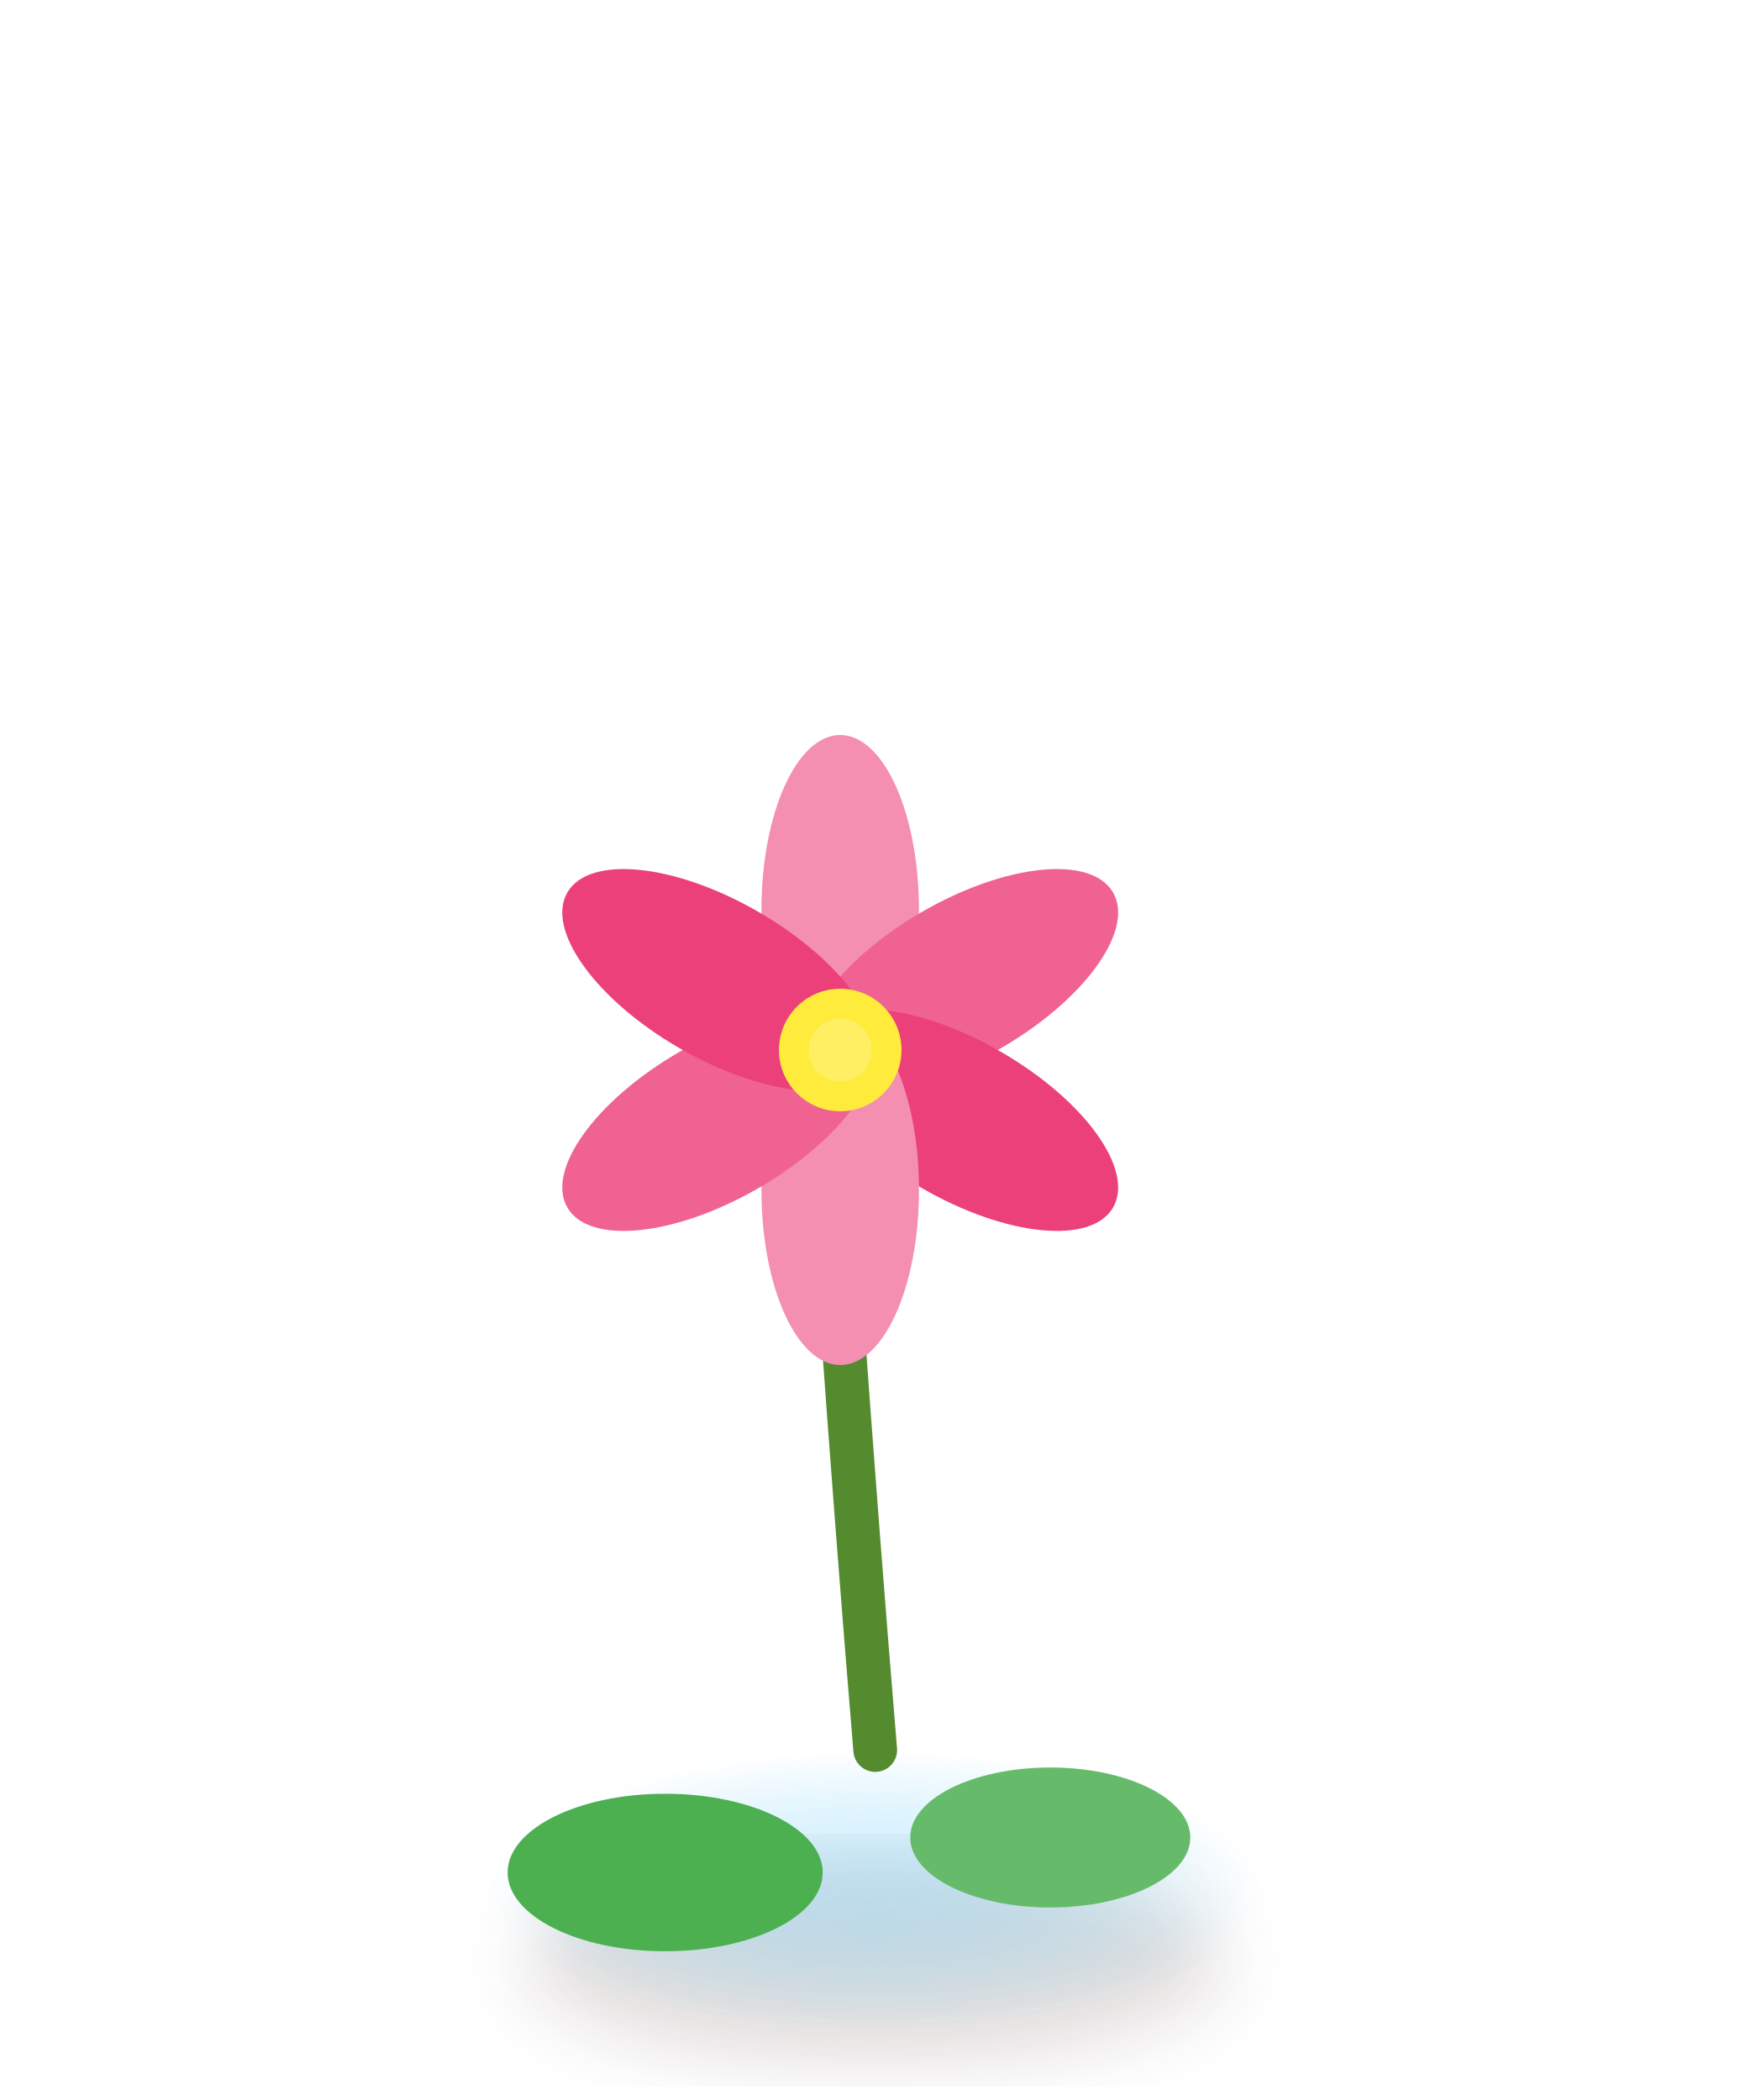
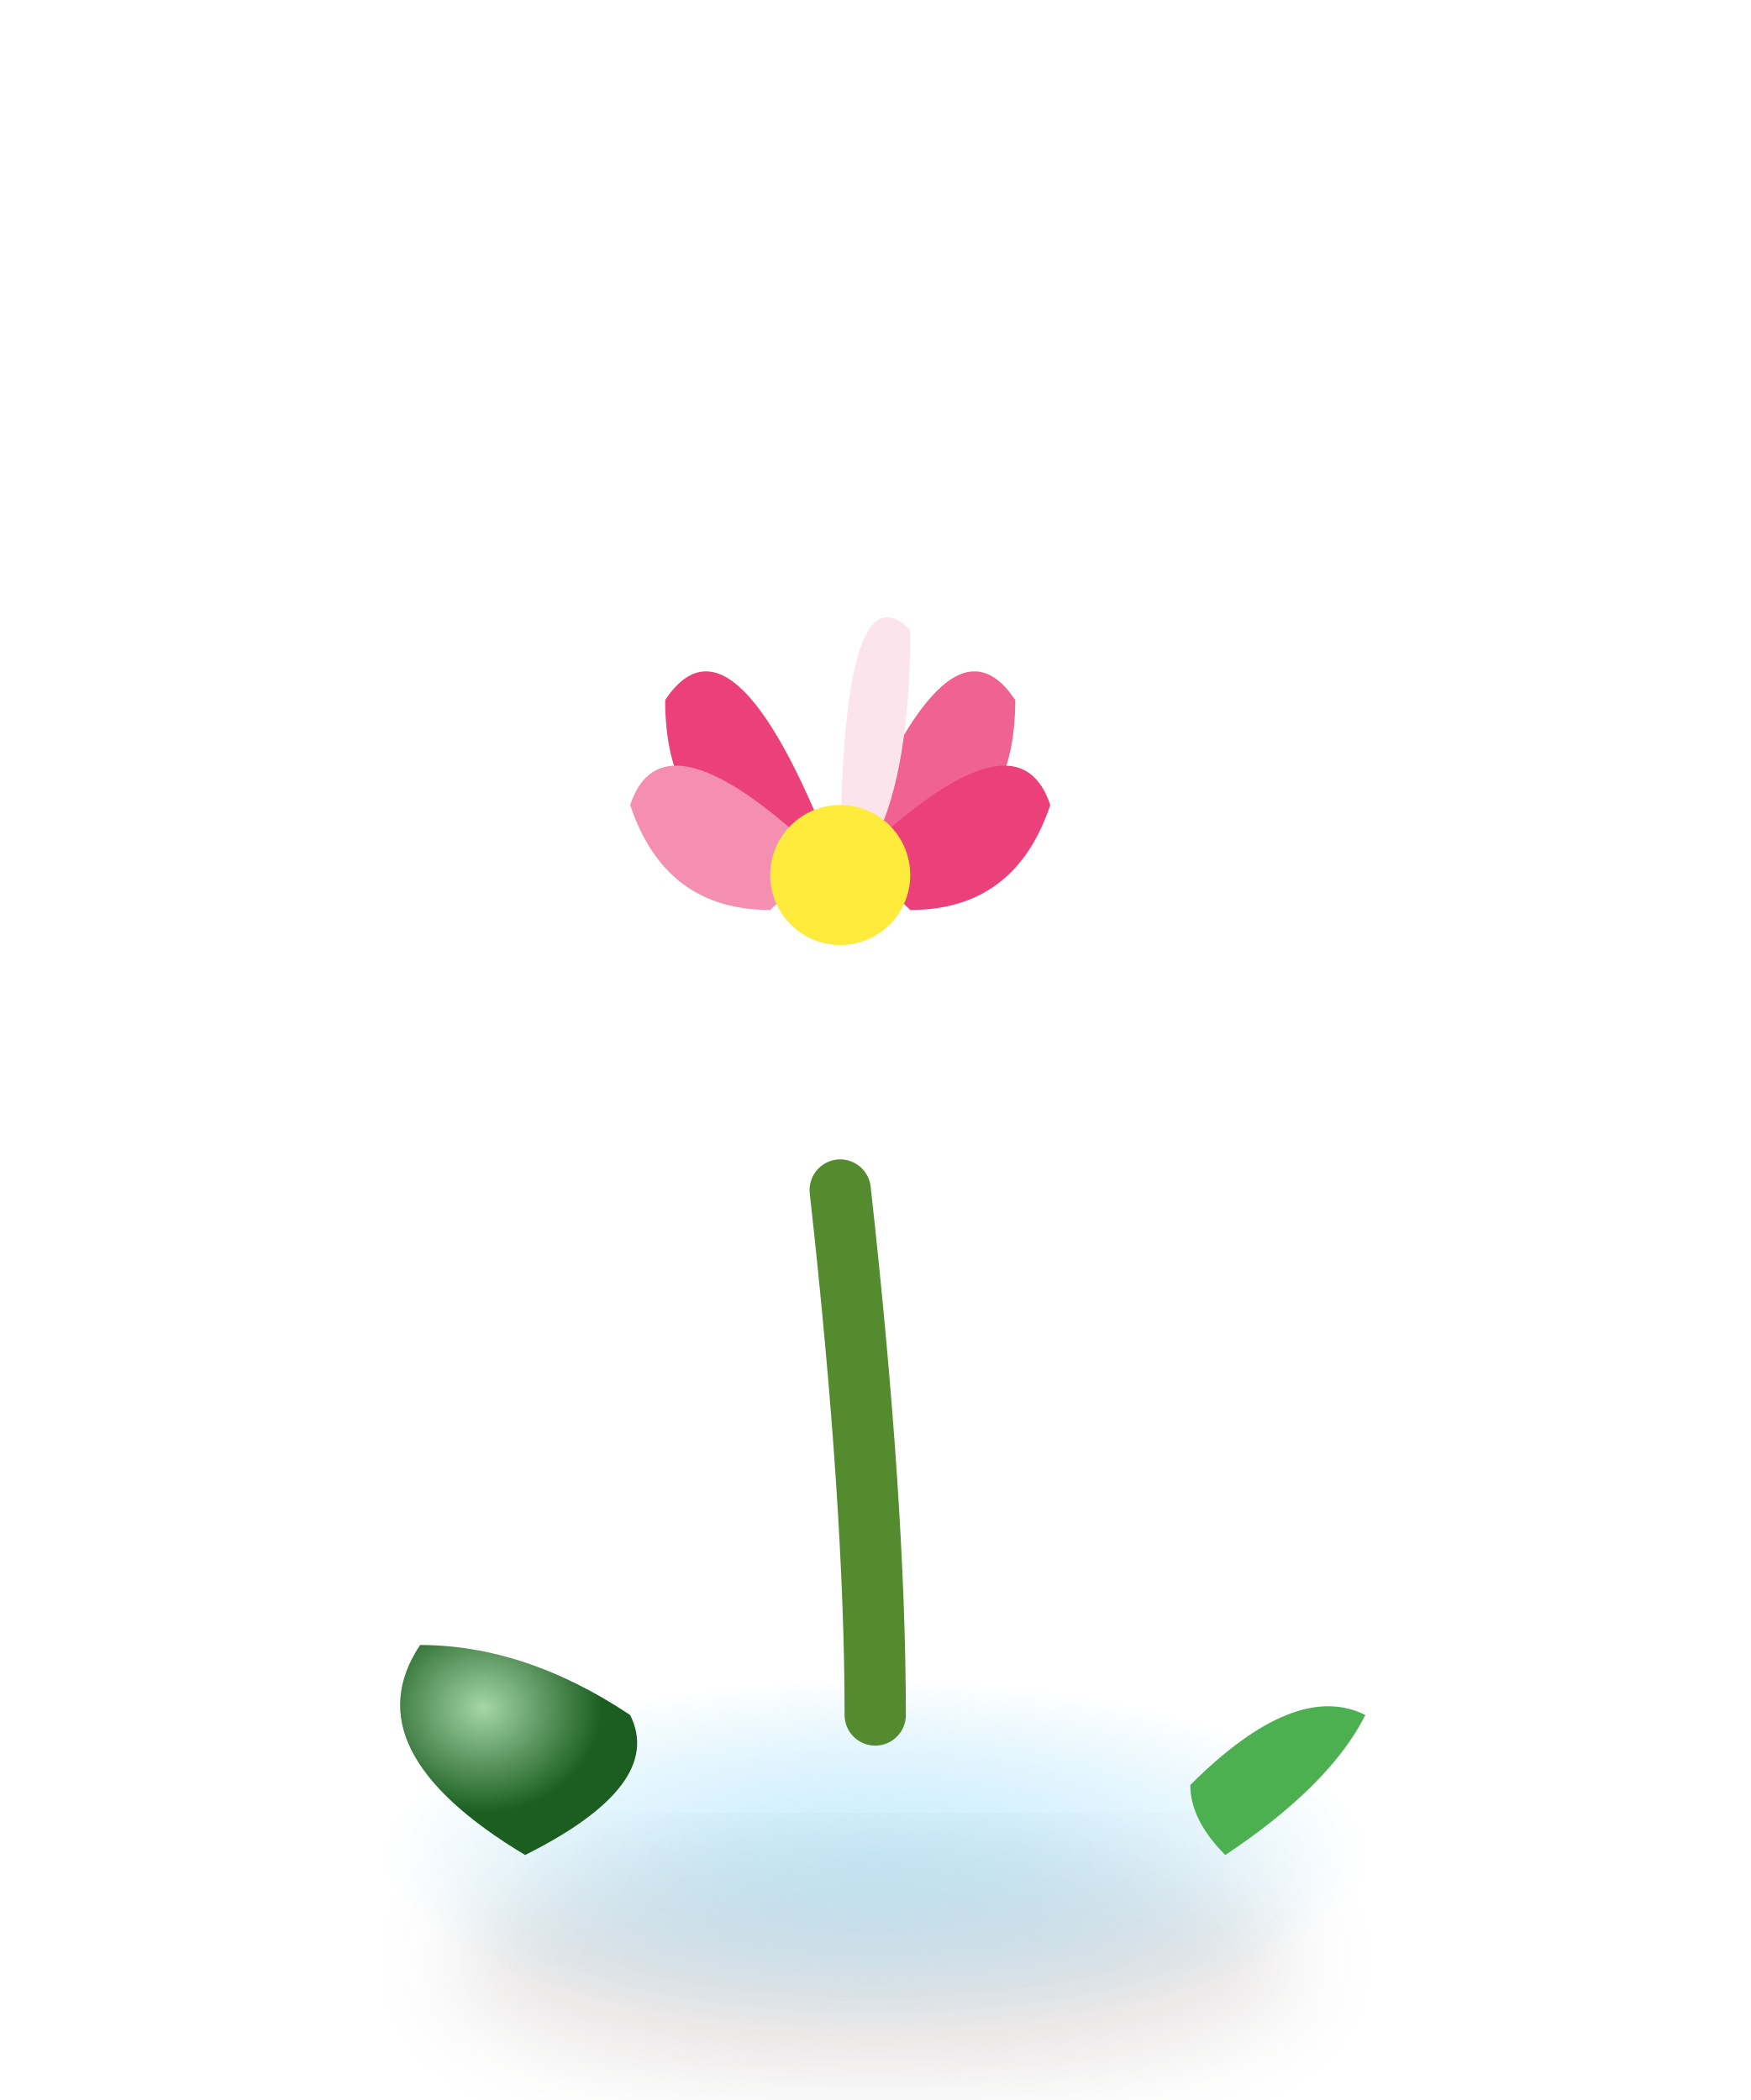
<svg xmlns="http://www.w3.org/2000/svg" viewBox="0 0 100 120">
  <defs>
    <radialGradient id="wG" cx="50%" cy="50%">
      <stop offset="0%" stop-color="#81D4FA" />
      <stop offset="100%" stop-color="#29B6F6" stop-opacity="0" />
    </radialGradient>
-     <filter id="sh">
-       <feGaussianBlur stdDeviation="2" />
+     <radialGradient id="padG" cx="35%" cy="30%">
+       <stop offset="0%" stop-color="#A5D6A7" />
+       <stop offset="100%" stop-color="#1B5E20" />
+     </radialGradient>
+     <filter id="s">
+       <feGaussianBlur stdDeviation="2.5" />
    </filter>
  </defs>
-   <ellipse cx="50" cy="112" rx="20" ry="6" fill="#3E2723" opacity="0.15" filter="url(#sh)" />
-   <ellipse cx="50" cy="108" rx="22" ry="8" fill="url(#wG)" opacity="0.4" />
-   <ellipse cx="38" cy="107" rx="9" ry="4.5" fill="#4CAF50" />
-   <ellipse cx="60" cy="105" rx="8" ry="4" fill="#66BB6A" />
-   <path d="M50 100 Q49 88 48 74" stroke="#558B2F" stroke-width="2.5" fill="none" stroke-linecap="round" />
-   <g transform="translate(48, 60)">
-     <ellipse cx="0" cy="-8" rx="4.5" ry="10" fill="#F48FB1" transform="rotate(0 0 0)" />
-     <ellipse cx="0" cy="-8" rx="4.5" ry="10" fill="#F06292" transform="rotate(60 0 0)" />
-     <ellipse cx="0" cy="-8" rx="4.5" ry="10" fill="#EC407A" transform="rotate(120 0 0)" />
-     <ellipse cx="0" cy="-8" rx="4.5" ry="10" fill="#F48FB1" transform="rotate(180 0 0)" />
-     <ellipse cx="0" cy="-8" rx="4.5" ry="10" fill="#F06292" transform="rotate(240 0 0)" />
-     <ellipse cx="0" cy="-8" rx="4.5" ry="10" fill="#EC407A" transform="rotate(300 0 0)" />
-     <circle cx="0" cy="0" r="3.5" fill="#FFEB3B" />
-     <circle cx="0" cy="0" r="1.8" fill="#FFF9C4" opacity="0.3" />
+   <ellipse cx="50" cy="112" rx="24" ry="7" fill="#3E2723" opacity="0.12" filter="url(#s)" />
+   <ellipse cx="50" cy="106" rx="28" ry="10" fill="url(#wG)" opacity="0.4" />
+   <path d="M30 106 Q20 100 24 94 Q30 94 36 98 Q38 102 30 106Z" fill="url(#padG)" />
+   <path d="M68 102 Q74 96 78 98 Q76 102 70 106 Q68 104 68 102Z" fill="#4CAF50" />
+   <path d="M50 98 Q50 86 48 68" stroke="#558B2F" stroke-width="3.5" fill="none" stroke-linecap="round" />
+   <g transform="translate(48 50)">
+     <path d="M0 0 Q-6 -16 -10 -10 Q-10 -4 -6 -2 Q-2 0 0 0Z" fill="#EC407A" />
+     <path d="M0 0 Q6 -16 10 -10 Q10 -4 6 -2 Q2 0 0 0Z" fill="#F06292" />
+     <path d="M0 0 Q-10 -10 -12 -4 Q-10 2 -4 2 Q-2 0 0 0Z" fill="#F48FB1" />
+     <path d="M0 0 Q10 -10 12 -4 Q10 2 4 2 Q2 0 0 0Z" fill="#EC407A" />
+     <path d="M0 0 Q0 -18 4 -14 Q4 -6 2 -2Z" fill="#FCE4EC" />
+     <circle cx="0" cy="0" r="4" fill="#FFEB3B" />
  </g>
</svg>
